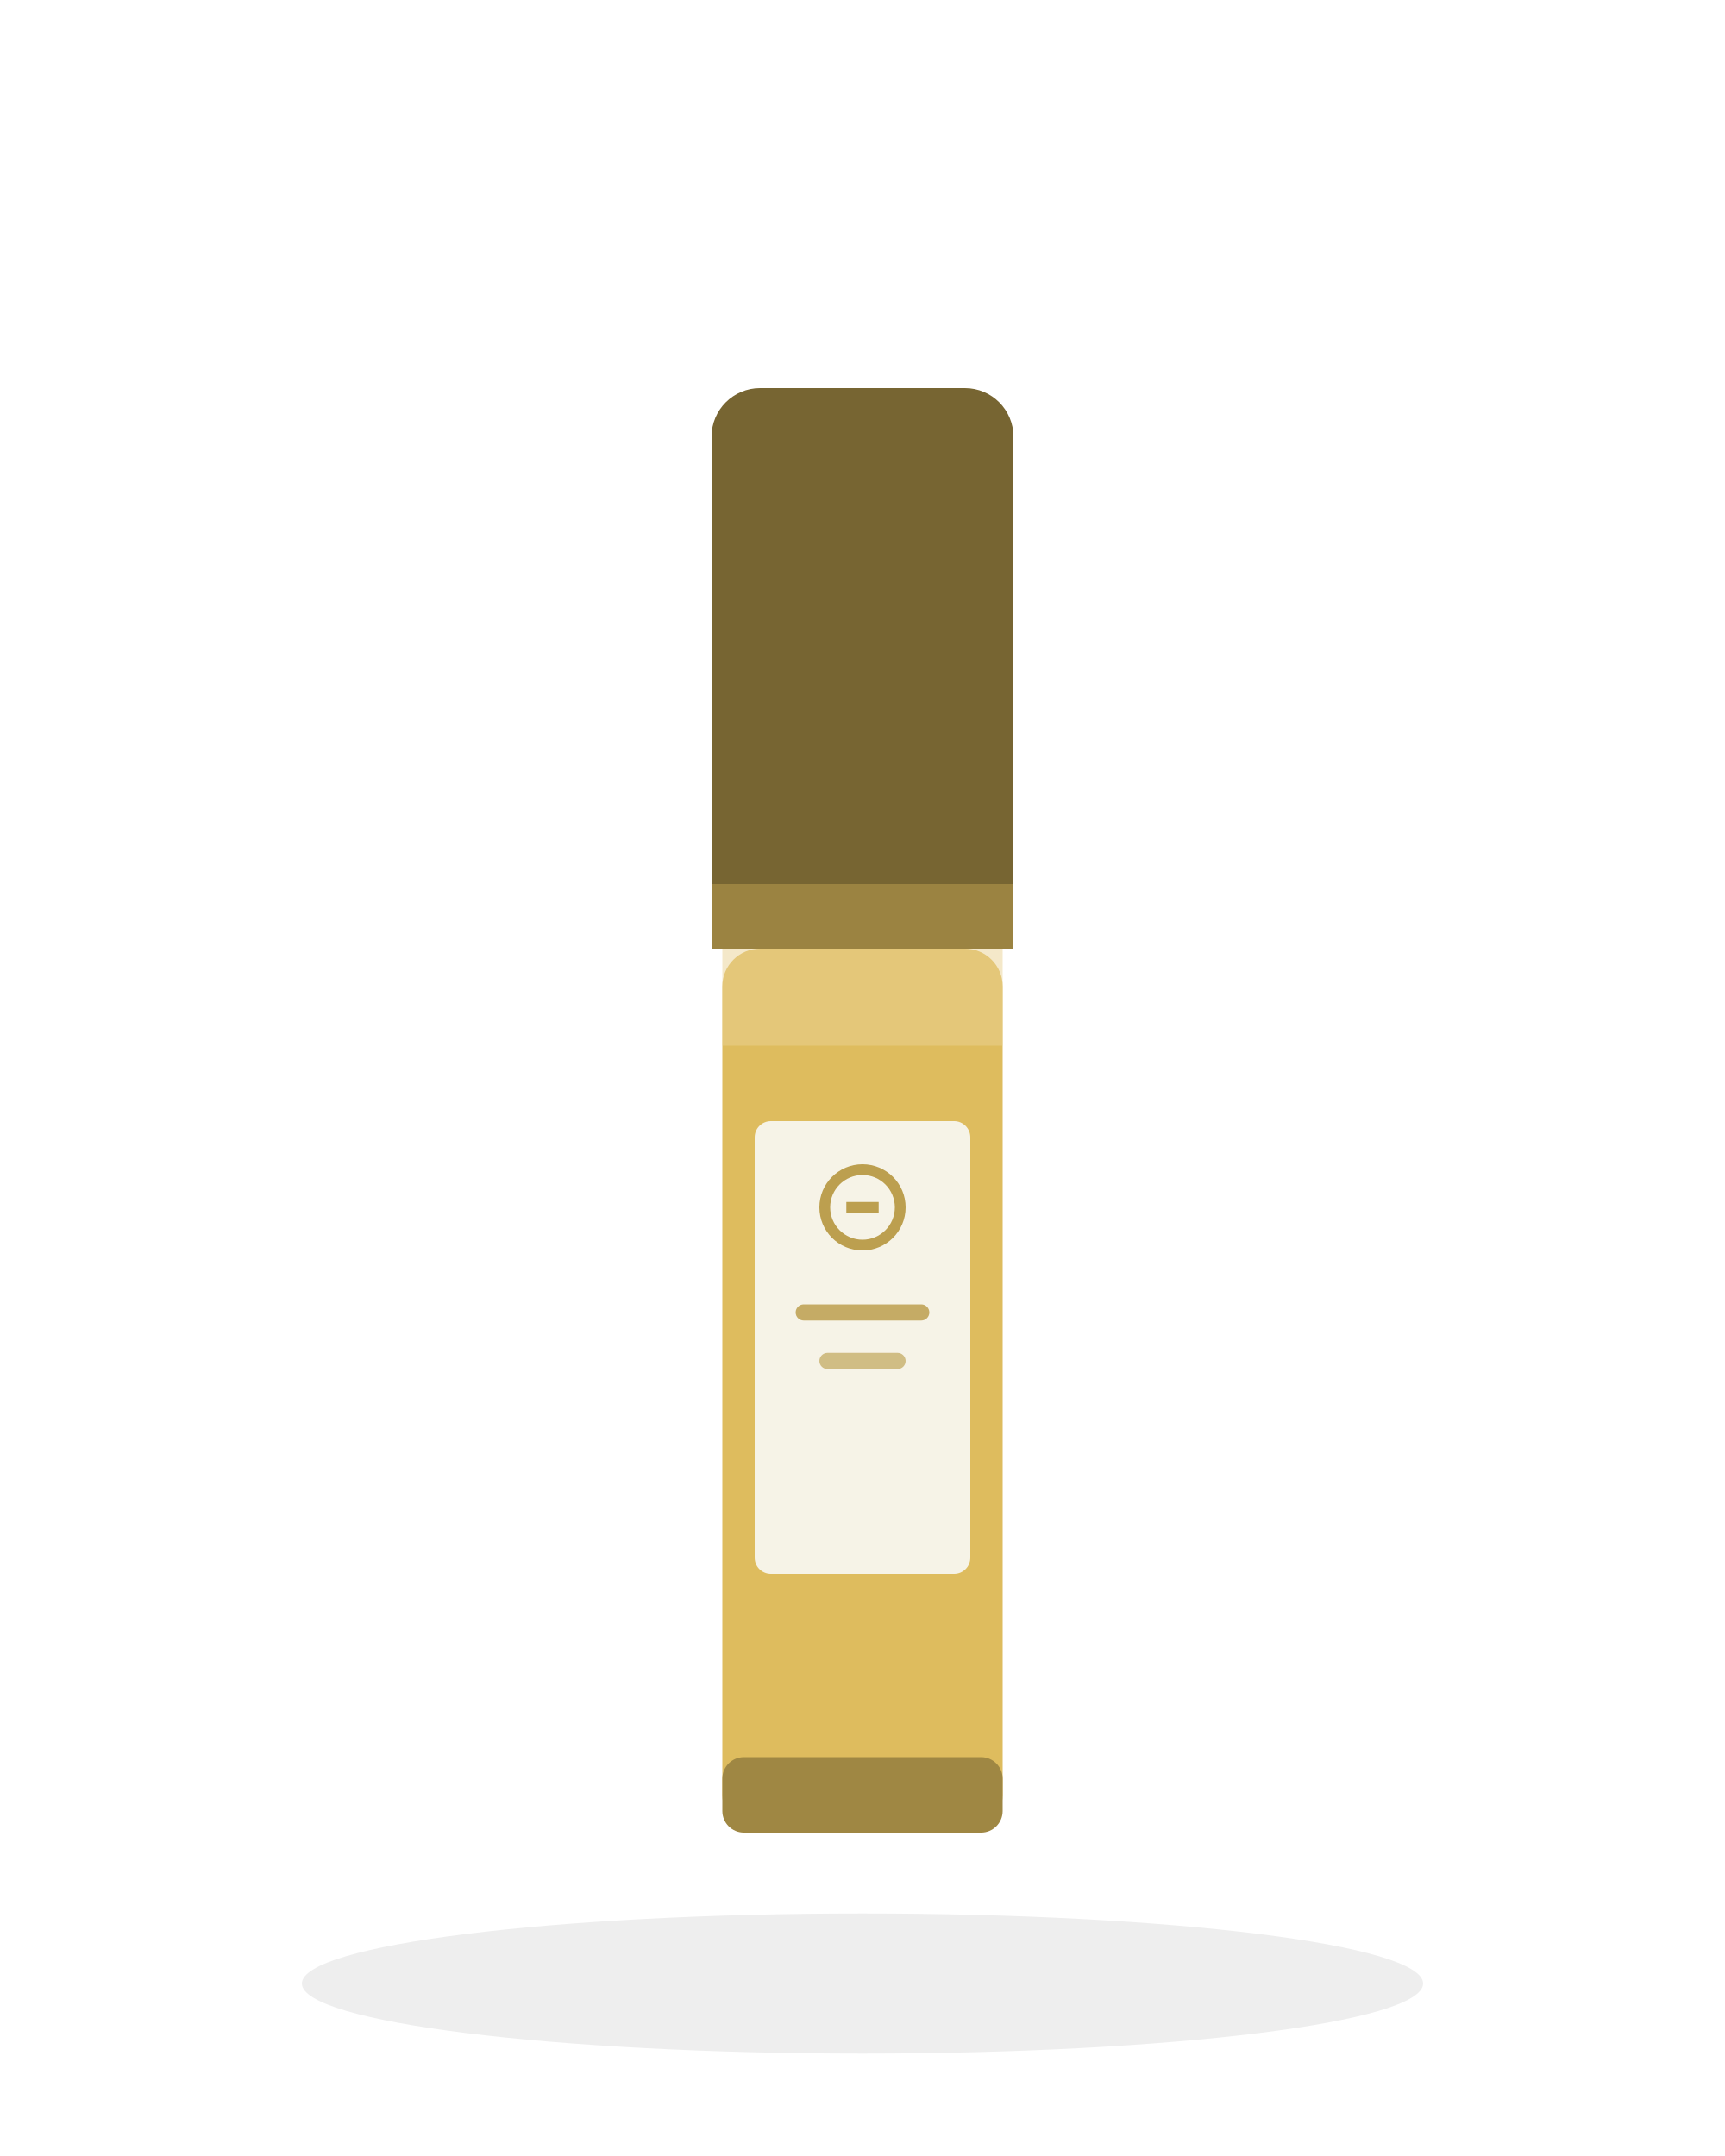
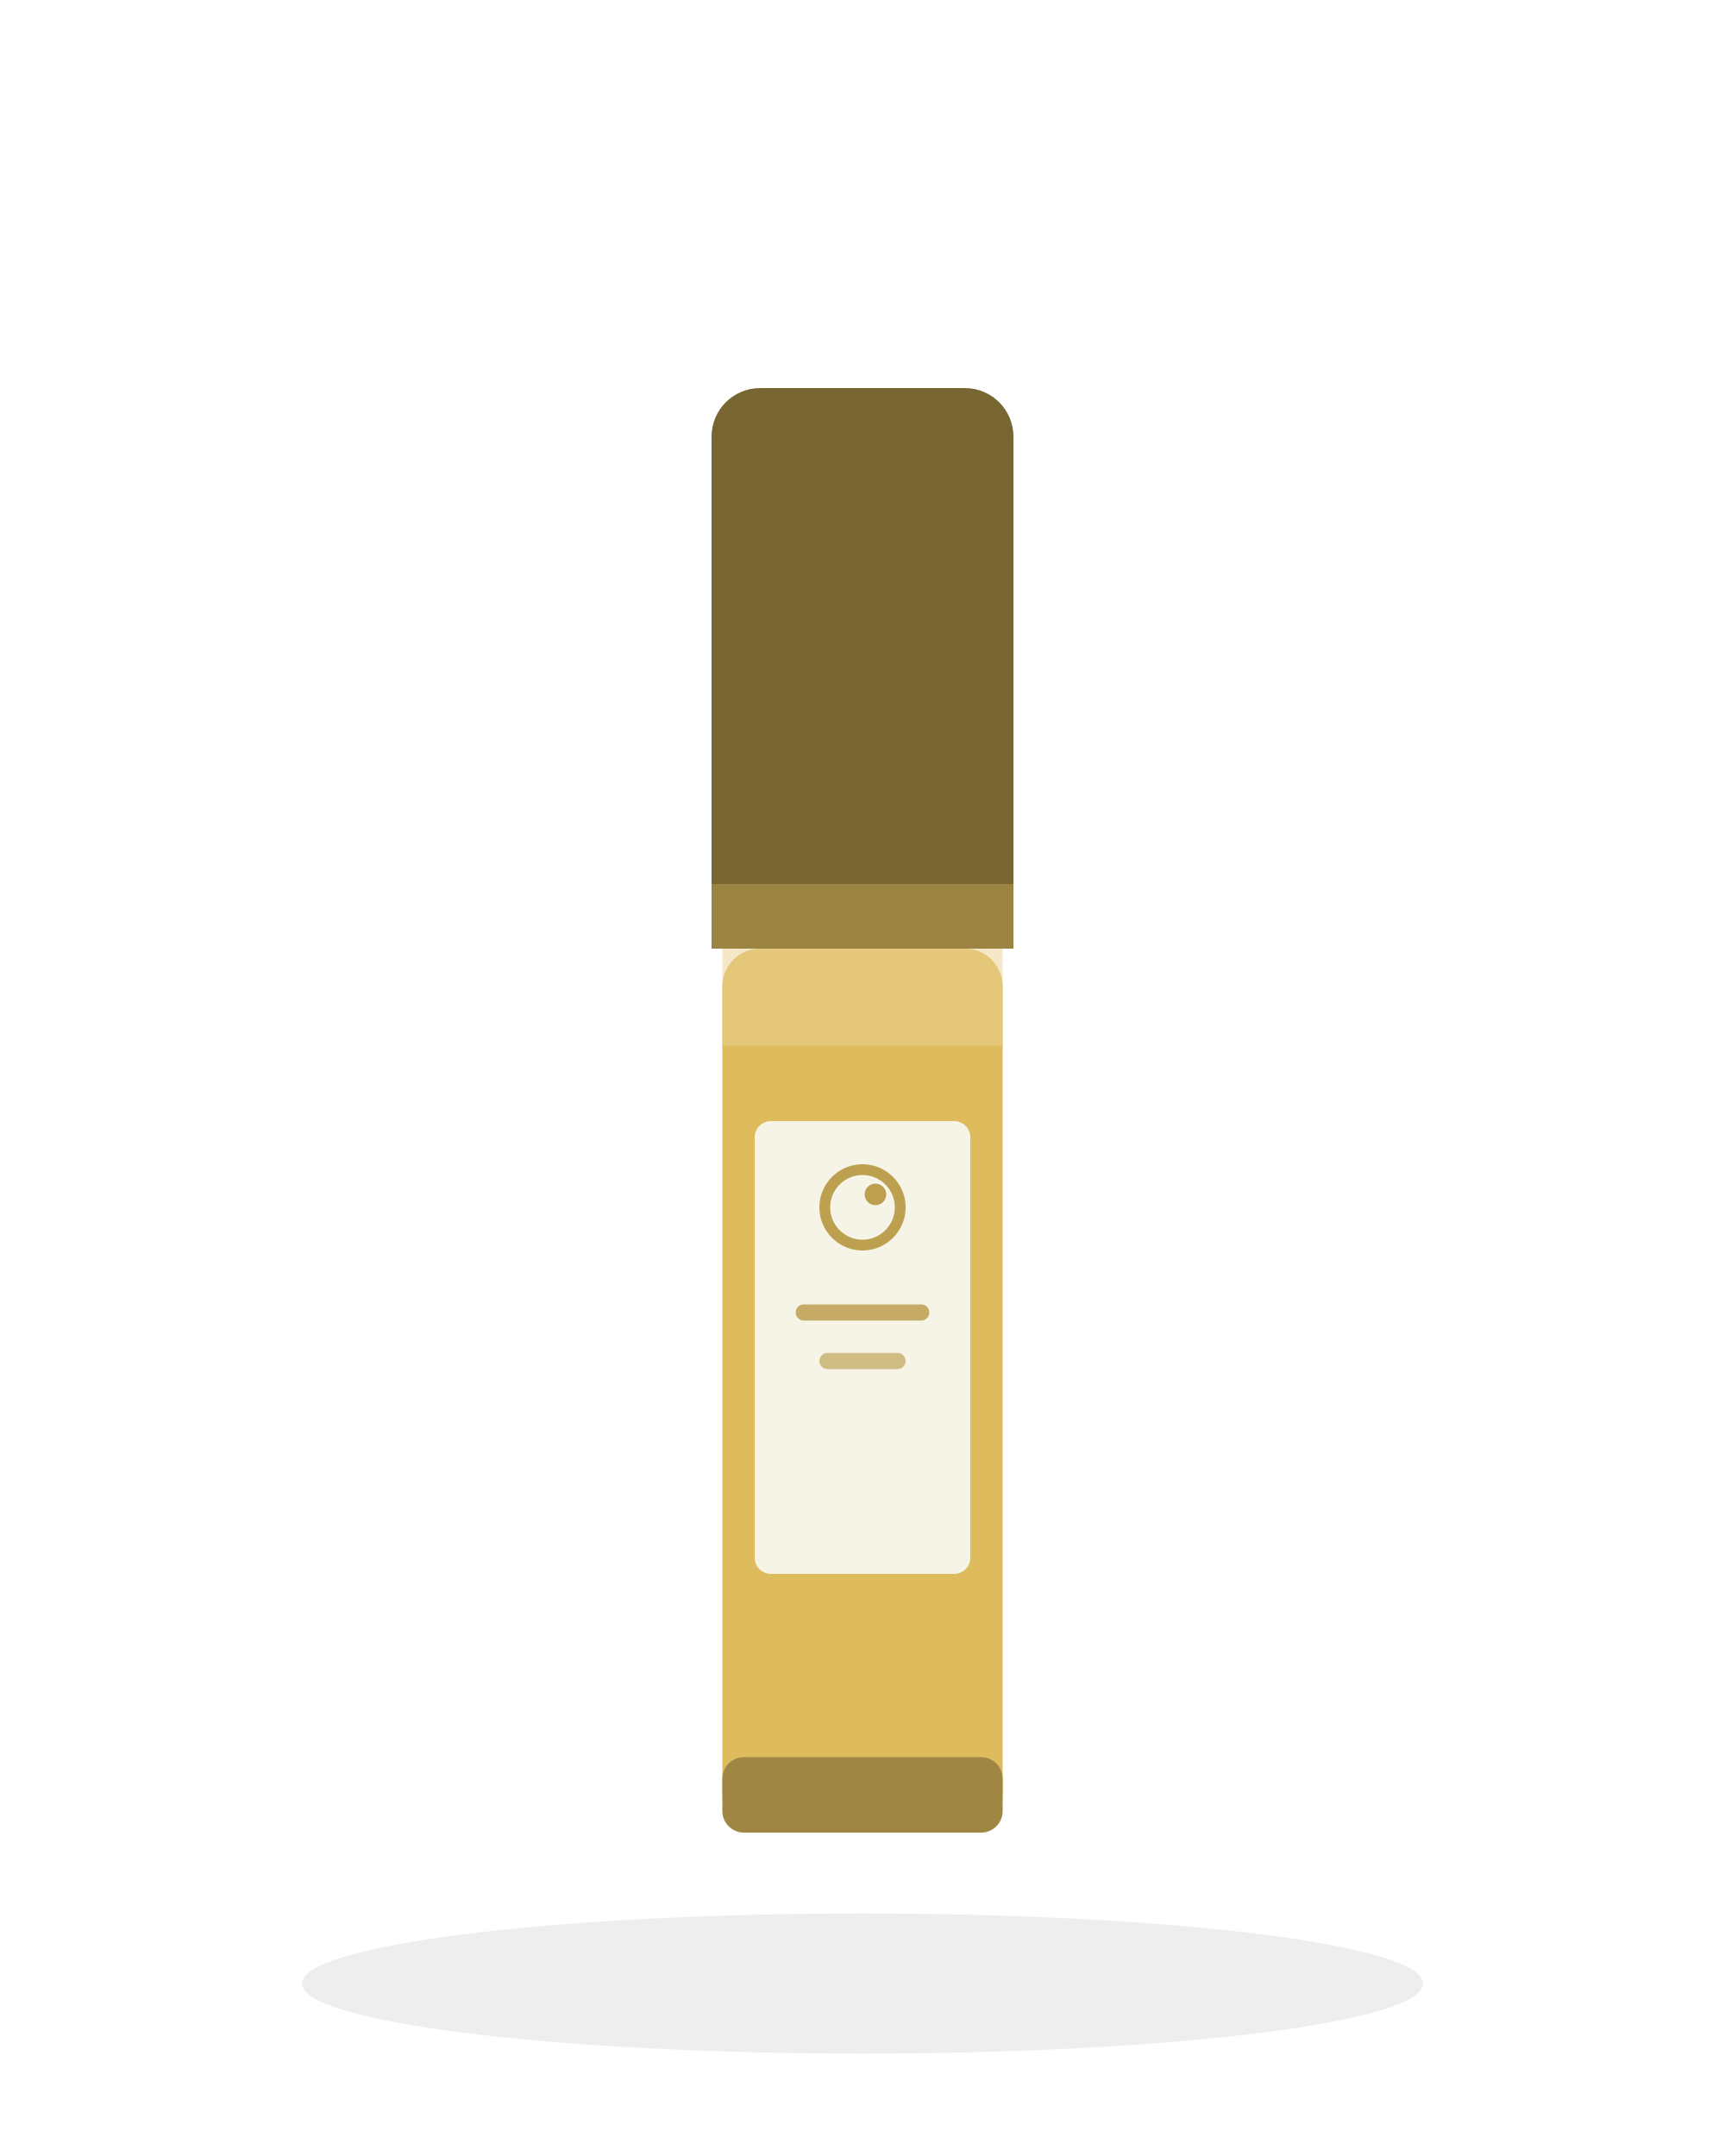
<svg xmlns="http://www.w3.org/2000/svg" viewBox="0 0 320 400" width="320" height="400" role="img" aria-labelledby="t">
  <ellipse cx="160" cy="368" rx="104" ry="13" fill="#000" opacity=".07" />
  <rect x="132" y="72" width="56" height="102" rx="9" fill="#776532" />
  <rect x="132" y="164" width="56" height="12" fill="#9b8341" />
  <rect x="134" y="176" width="52" height="164" rx="7" fill="#DEBC5E" />
  <rect x="134" y="176" width="52" height="18" fill="#e9d294" opacity=".5" />
  <rect x="134" y="326" width="52" height="14" rx="4" fill="#9f8743" />
  <rect x="140" y="208" width="40" height="84" rx="3" fill="#F7F6F1" opacity=".93" />
  <circle cx="160" cy="224" r="7" fill="none" stroke="#bc9f4f" stroke-width="2" />
-   <rect x="157" y="223" width="6" height="2" fill="#bc9f4f" />
+   <circle cx="162.4" cy="221.6" r="2" fill="#bc9f4f" />
  <rect x="147.6" y="242" width="24.8" height="3" rx="1.5" fill="#bc9f4f" opacity="0.85" />
  <rect x="152.0" y="251" width="16.0" height="3" rx="1.5" fill="#bc9f4f" opacity="0.65" />
</svg>
